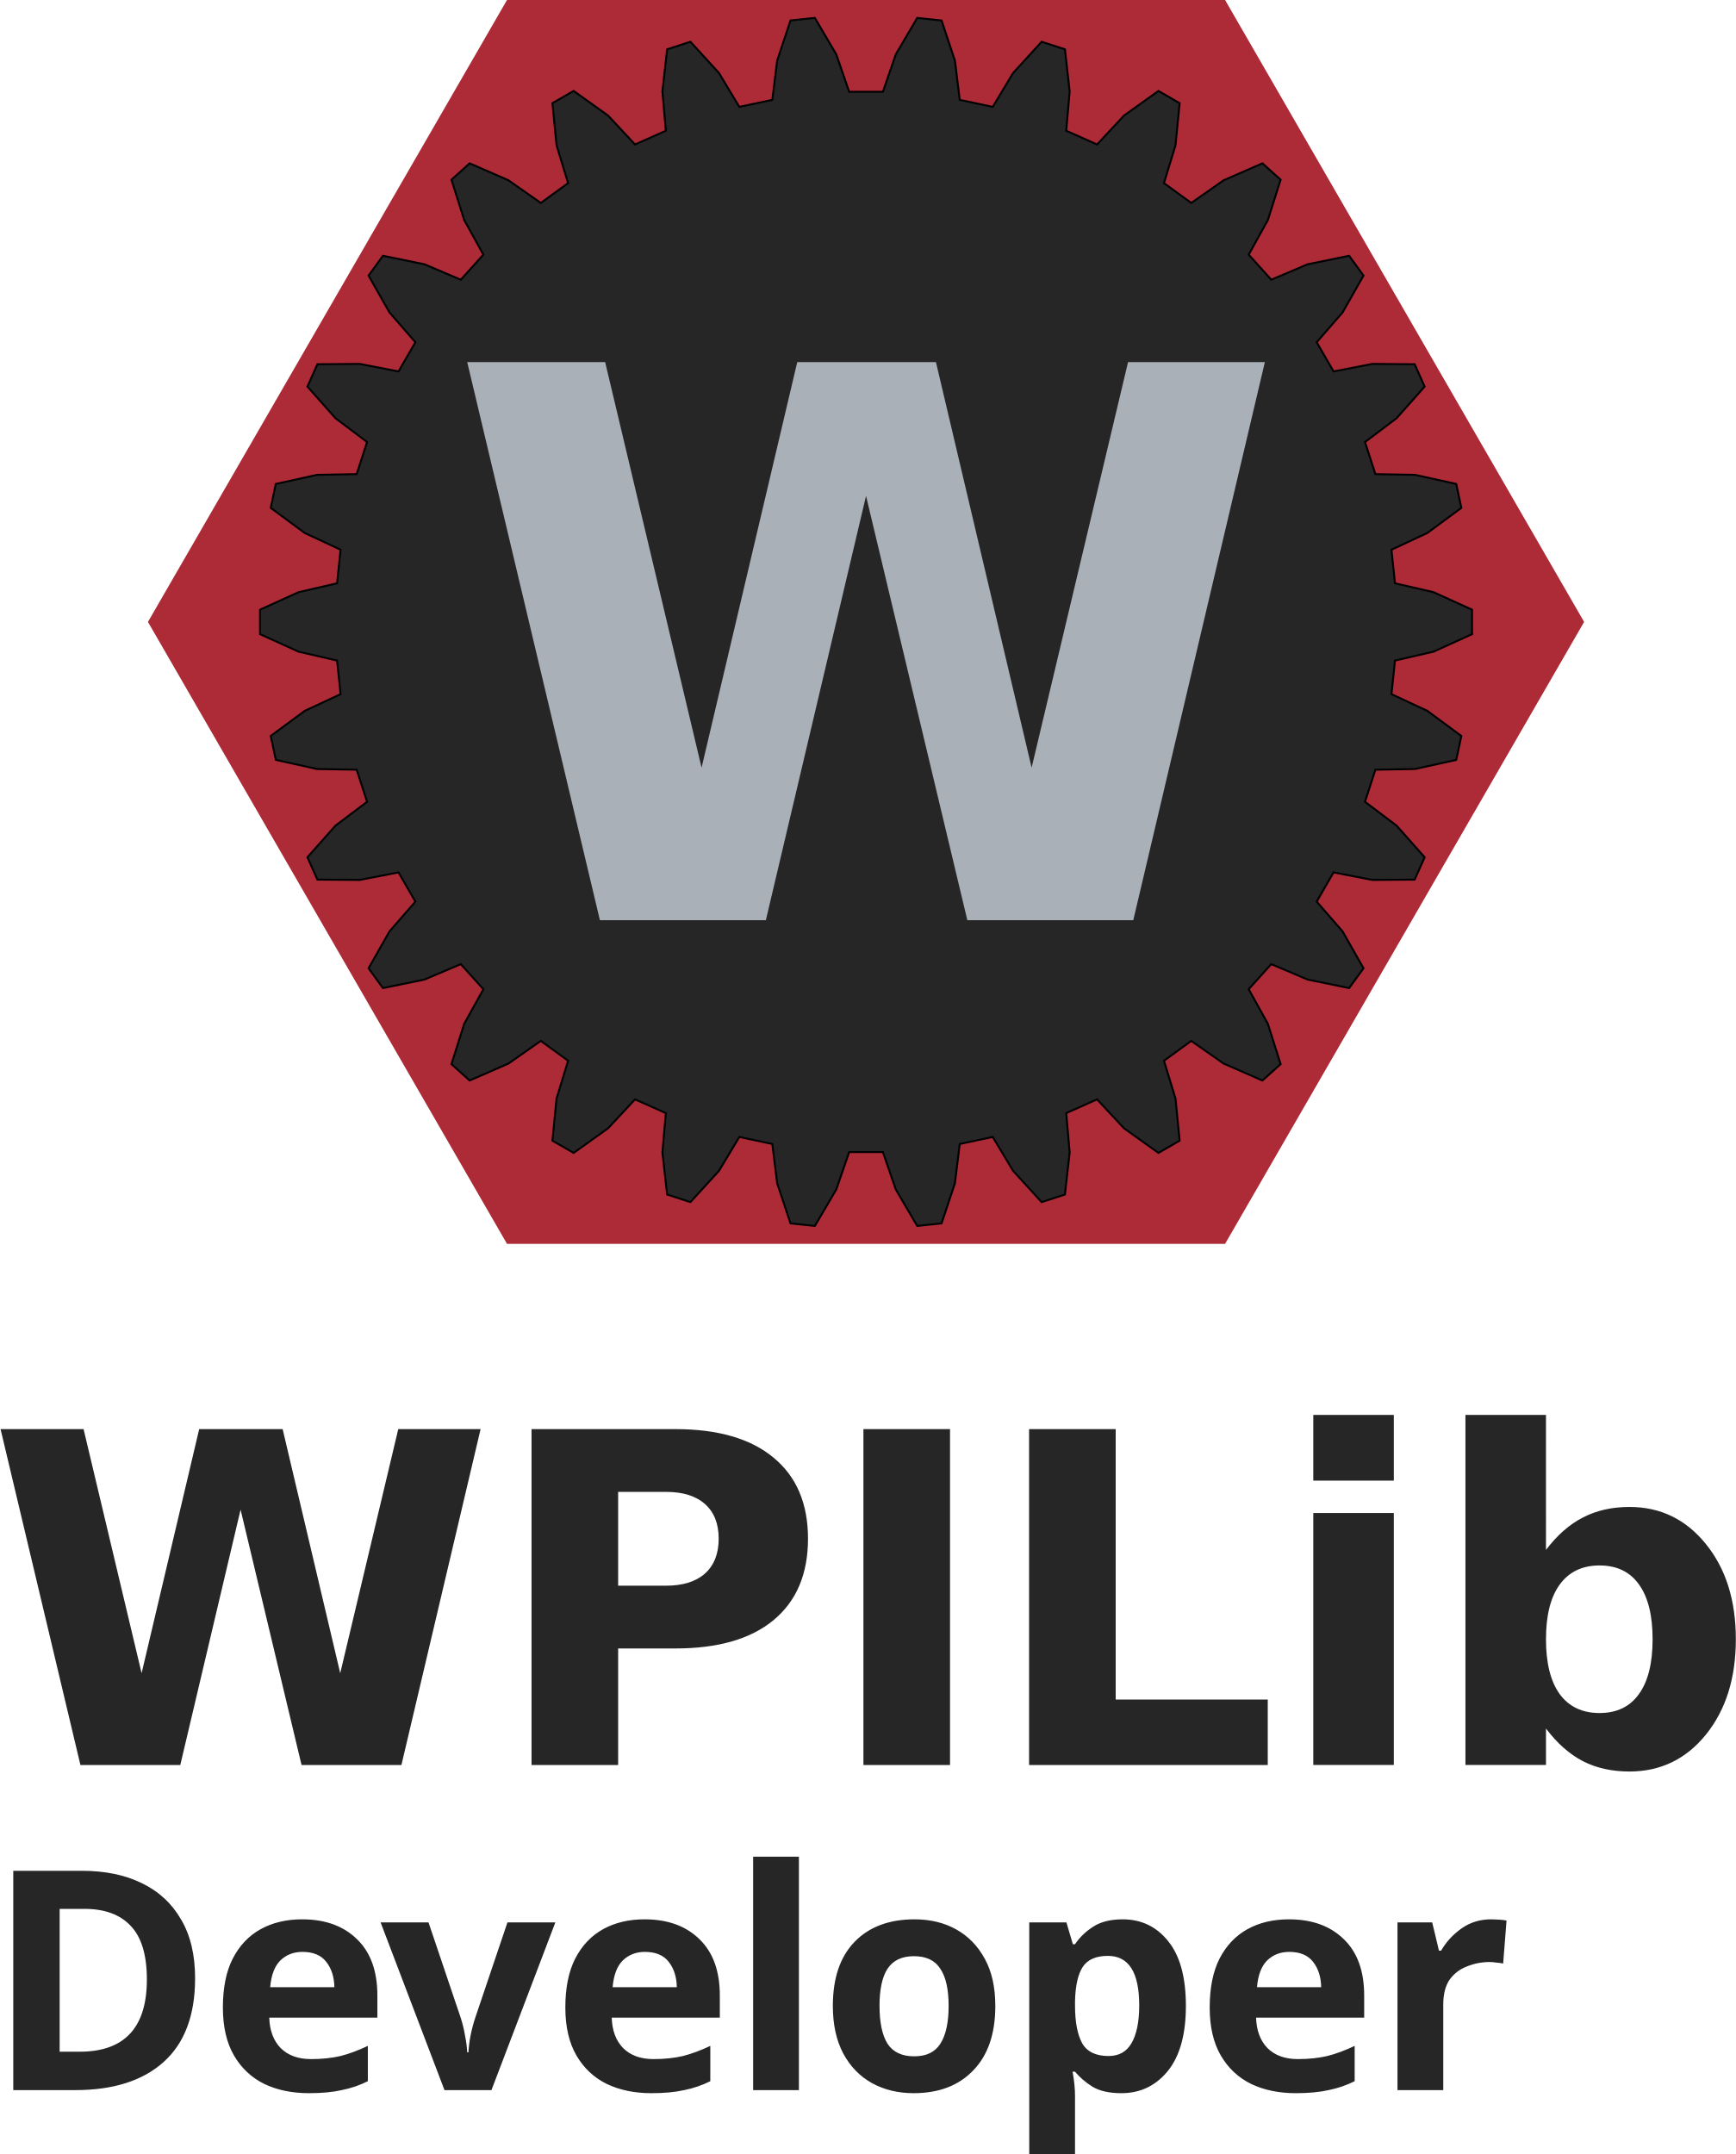
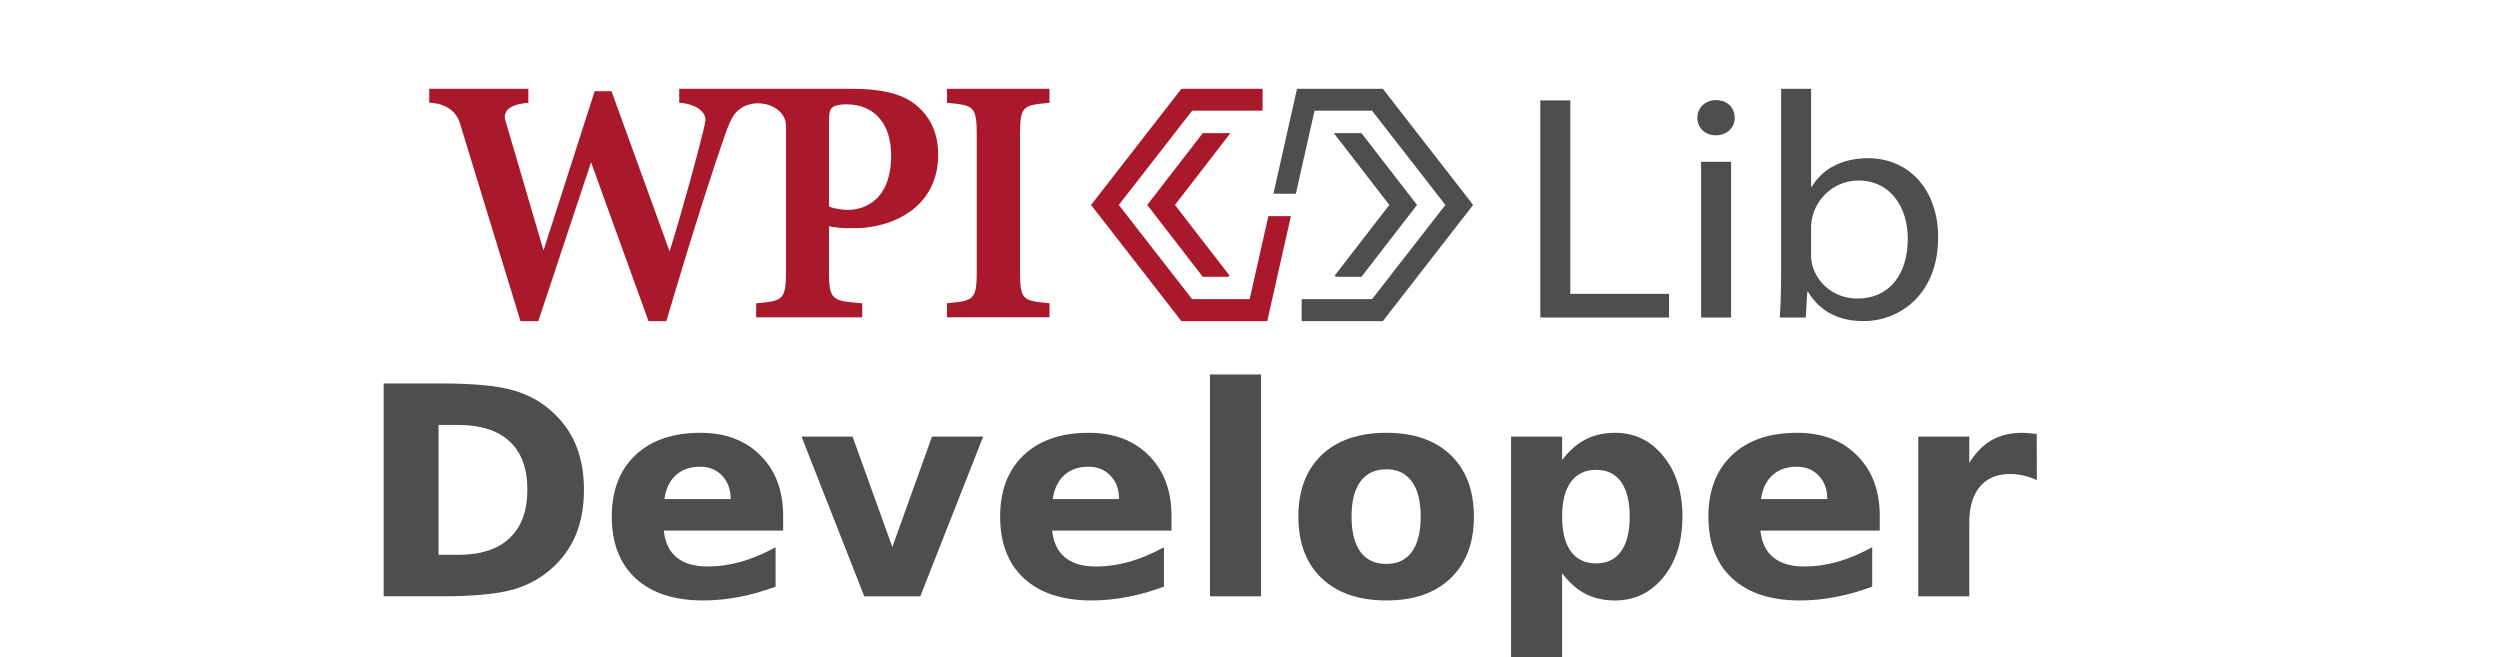
- <svg xmlns="http://www.w3.org/2000/svg" id="svg8" version="1.1" viewBox="0 0 239.272 296.872" height="1122.038" width="904.336">
-   <defs id="defs1" />
-   <g transform="translate(-7.912261,-2.389599)" id="layer1" style="display:inline">
-     <path d="m 176.769,173.82 -98.976,-10e-6 -49.488,-85.715 49.488,-85.715 98.976,4.9e-6 49.488,85.715 z" id="path32" style="fill:#ac2b37;fill-opacity:1;stroke-width:0.278" />
-   </g>
-   <g id="layer2" style="display:inline" transform="translate(-7.912261,82.94368)">
-     <g id="g848" transform="translate(127.2811,2.77148)">
-       <path id="path844" style="fill:#262626;fill-opacity:1;stroke:#000000;stroke-width:0.265" d="m 72.908,-5.325 5.308,1.226 5.312,2.412 v 3.375 l -5.312,2.412 -5.308,1.226 -0.486,4.626 4.938,2.302 4.694,3.464 -0.702,3.301 -5.697,1.255 -5.447,0.095 -1.437,4.423 4.351,3.279 3.872,4.364 -1.373,3.083 -5.834,0.043 -5.348,-1.04 -2.325,4.028 3.574,4.112 2.88,5.074 -1.984,2.73 -5.715,-1.171 -5.015,-2.129 -3.112,3.456 2.641,4.765 1.762,5.561 -2.508,2.258 -5.347,-2.334 -4.463,-3.125 -3.763,2.734 1.593,5.21 0.567,5.806 -2.922,1.687 -4.745,-3.394 -3.716,-3.985 -4.249,1.892 0.475,5.427 -0.652,5.797 -3.209,1.043 -3.935,-4.307 -2.806,-4.67 -4.549,0.967 -0.664,5.407 -1.843,5.535 -3.356,0.353 -2.954,-5.031 -1.774,-5.151 h -4.651 l -1.774,5.151 -2.954,5.031 -3.356,-0.353 -1.843,-5.535 -0.664,-5.407 -4.549,-0.967 -2.806,4.67 -3.935,4.307 -3.209,-1.043 -0.652,-5.797 0.475,-5.427 -4.249,-1.892 -3.716,3.985 -4.745,3.394 -2.922,-1.687 0.567,-5.806 1.593,-5.21 -3.763,-2.734 -4.463,3.125 -5.347,2.334 -2.508,-2.258 1.762,-5.561 2.641,-4.765 -3.112,-3.456 -5.015,2.129 -5.715,1.171 -1.984,-2.73 2.88,-5.074 3.574,-4.112 -2.325,-4.028 -5.348,1.04 -5.834,-0.043 -1.373,-3.083 3.872,-4.364 4.351,-3.279 -1.437,-4.423 -5.447,-0.095 -5.697,-1.255 -0.702,-3.301 4.694,-3.464 4.938,-2.302 -0.486,-4.626 -5.308,-1.226 -5.312,-2.412 v -3.375 l 5.312,-2.412 5.308,-1.226 0.486,-4.626 -4.938,-2.302 -4.694,-3.464 0.702,-3.301 5.697,-1.255 5.447,-0.095 1.437,-4.423 -4.351,-3.279 -3.872,-4.364 1.373,-3.083 5.834,-0.043 5.348,1.04 2.325,-4.028 -3.574,-4.112 -2.88,-5.074 1.984,-2.73 5.715,1.171 5.015,2.129 3.112,-3.456 -2.641,-4.765 -1.762,-5.561 2.508,-2.258 5.347,2.334 4.463,3.125 3.763,-2.734 -1.593,-5.21 -0.567,-5.806 2.922,-1.687 4.745,3.394 3.716,3.985 4.249,-1.892 -0.475,-5.427 0.652,-5.797 3.209,-1.043 3.935,4.307 2.806,4.67 4.549,-0.967 0.664,-5.407 1.843,-5.535 3.356,-0.353 2.954,5.031 1.774,5.151 h 4.651 l 1.774,-5.151 2.954,-5.031 3.356,0.353 1.843,5.535 0.664,5.407 4.549,0.967 2.806,-4.67 3.935,-4.307 3.209,1.043 0.652,5.797 -0.475,5.427 4.249,1.892 3.716,-3.985 4.745,-3.394 2.922,1.687 -0.567,5.806 -1.593,5.21 3.763,2.734 4.463,-3.125 5.347,-2.334 2.508,2.258 -1.762,5.561 -2.641,4.765 3.112,3.456 5.015,-2.129 5.715,-1.171 1.984,2.73 -2.88,5.074 -3.574,4.112 2.325,4.028 5.348,-1.04 5.834,0.043 1.373,3.083 -3.872,4.364 -4.351,3.279 1.437,4.423 5.447,0.095 5.697,1.255 0.702,3.301 -4.694,3.464 -4.938,2.302 z" />
+ <svg xmlns="http://www.w3.org/2000/svg" width="2465.961" height="647.928" viewBox="0 0 652.452 171.431" version="1.1" id="svg8">
+   <defs id="defs1">
+     <clipPath clipPathUnits="userSpaceOnUse" id="clipPath2">
+       <rect style="fill:#000000;stroke-width:0.12" id="rect2" width="172.356" height="32.28" x="220.773" y="7.926" />
+     </clipPath>
+   </defs>
+   <g id="text45" style="font-style:normal;font-variant:normal;font-weight:normal;font-stretch:normal;font-size:8.894px;line-height:125%;font-family:sans-serif;-inkscape-font-specification:sans-serif;letter-spacing:0px;word-spacing:0px;fill:#000000;fill-opacity:1;stroke:none;stroke-width:0.093px;stroke-linecap:butt;stroke-linejoin:miter;stroke-opacity:1" transform="matrix(2.855964,0,0,2.855964,-560.1324,74.53307)" />
+   <g id="g10" transform="matrix(1.578066,0,0,1.578066,112.0236,23.17422)">
+     <g id="g3">
+       <path class="st0" d="m 102.35,2.34 0.23,-0.02 V 0 H 85.62 v 2.32 l 0.23,0.02 c 4.24,0.39 4.7,0.59 4.7,5.37 v 22.36 c 0,4.78 -0.47,4.98 -4.7,5.37 l -0.23,0.02 v 2.32 h 16.96 v -2.32 l -0.23,-0.02 C 98.1,35.05 97.7,34.88 97.7,30.07 V 7.71 c 0.01,-4.81 0.4,-4.98 4.65,-5.37 z" id="path1" style="fill:#aa182c" />
+       <g id="g2">
+         <path class="st0" d="M 79.99,2.29 C 77.77,0.73 74.57,0 69.92,0 H 41.34 v 2.32 c 2.43,0.11 4.34,1.32 4.34,2.78 0,0.14 -0.02,0.26 -0.05,0.38 -0.06,0.37 -0.15,0.82 -0.27,1.31 -0.8,3.36 -3.33,12.81 -5.61,20.1 L 30.14,0.4 H 27.36 L 18.9,26.73 12.56,5.13 c 0,0 -0.92,-2.49 3.83,-2.81 V 0 H 0 v 2.31 c 0,0 3.89,-0.13 5.03,3.24 l 10.06,32.87 h 2.95 l 8.72,-26.27 9.5,26.27 h 2.95 C 44.17,21.65 47.55,11.47 48.72,8.19 49.47,5.97 50.02,4.66 50.8,3.84 51.66,2.95 52.93,2.4 54.34,2.4 56.91,2.4 59,4.02 59,6.08 v 24 c 0,4.78 -0.47,4.99 -4.7,5.37 l -0.23,0.02 v 2.32 h 17.54 v -2.32 l -0.24,-0.02 c -4.83,-0.38 -5.26,-0.57 -5.26,-5.37 v -7.35 c 0.42,0.08 0.83,0.15 1.27,0.2 0.86,0.12 1.8,0.12 2.49,0.12 0.7,0 1.62,0 2.5,-0.12 5.7,-0.66 11.8,-4.18 11.8,-12.06 0,-3.68 -1.41,-6.56 -4.18,-8.58 z M 69.36,20.02 c -1.48,0 -2.65,-0.29 -3.24,-0.55 V 5.07 c 0,-1.06 0.15,-1.64 0.5,-1.94 0.28,-0.28 1.02,-0.56 2.35,-0.56 4.64,0 7.42,3.17 7.42,8.46 -0.01,8.55 -5.86,8.99 -7.03,8.99 z" id="path2" style="fill:#aa182c" />
+       </g>
+     </g>
+     <g id="g6">
+       <g id="g5">
+         <path class="st1" d="M 188.71,33.91 V 1.92 h -4.96 v 35.91 h 21.28 v -3.92 z" id="path3" style="fill:#4d4e4e" />
+         <path class="st1" d="m 212.82,1.87 c -1.83,0 -3.1,1.3 -3.1,2.91 -0.01,1.59 1.21,2.91 3.01,2.91 1.98,0 3.17,-1.32 3.17,-2.91 -0.01,-1.64 -1.22,-2.91 -3.08,-2.91 z m -2.48,10.2 v 25.76 h 4.96 V 12.07 Z" id="path4" style="fill:#4d4e4e" />
+         <path class="st1" d="m 237.98,11.48 c -4.42,0 -7.59,1.82 -9.34,4.72 h -0.11 V 0 h -4.96 v 31.18 c 0,2.29 -0.09,4.88 -0.22,6.65 h 4.3 l 0.25,-4.24 h 0.13 c 2.06,3.36 5.23,4.83 9.18,4.83 6.11,0 12.33,-4.57 12.33,-13.82 0.03,-7.8 -4.75,-13.12 -11.56,-13.12 z m -1.77,23.21 c -3.6,0 -6.54,-2.23 -7.47,-5.48 -0.14,-0.54 -0.21,-1.12 -0.21,-1.7 v -4.63 c 0,-0.74 0.13,-1.38 0.28,-1.95 1,-3.53 4.17,-5.76 7.54,-5.76 5.33,0 8.17,4.44 8.17,9.62 0.01,5.9 -3.07,9.9 -8.31,9.9 z" id="path5" style="fill:#4d4e4e" />
+       </g>
+     </g>
+     <polygon class="st0" points="109.45,19.21 124.39,0 137.82,0 137.82,3.62 126.17,3.62 114.04,19.21 126.17,34.79 135.68,34.79 138.78,21.06 142.5,21.06 138.59,38.42 124.39,38.42 " id="polygon6" style="fill:#aa182c" />
+     <polygon class="st1" points="144.28,34.79 155.92,34.79 168.05,19.21 155.92,3.62 146.41,3.62 143.32,17.36 139.61,17.36 143.51,0 157.71,0 172.64,19.21 157.71,38.42 144.28,38.42 " id="polygon7" style="fill:#4d4e4e" />
+     <g id="g9">
+       <polygon class="st0" points="132.37,30.91 132.13,31.09 127.93,31.09 118.74,19.21 127.93,7.33 132.5,7.33 123.32,19.21 " id="polygon8" style="fill:#aa182c" />
+       <polygon class="st1" points="149.73,30.91 149.96,31.09 154.17,31.09 163.36,19.21 154.17,7.33 149.6,7.33 158.78,19.21 " id="polygon9" style="fill:#4d4e4e" />
    </g>
  </g>
-   <g id="layer3" transform="translate(-1.566963,102.6187)" style="display:inline">
-     <path style="font-weight:bold;font-size:63.5px;line-height:100%;font-family:'DejaVu Sans';-inkscape-font-specification:'DejaVu Sans Bold';text-align:center;letter-spacing:-0.794px;word-spacing:0px;text-anchor:middle;fill:#262626;stroke-width:0.265px" d="M 1.644,94.347 H 13.086 l 7.999,33.641 7.937,-33.641 h 11.503 l 7.937,33.641 7.999,-33.641 h 11.348 L 56.897,140.639 H 43.13 l -8.403,-35.192 -8.31,35.192 H 12.652 Z m 73.186,0 h 19.813 q 8.837,0 13.55,3.938 4.744,3.907 4.744,11.162 0,7.286 -4.744,11.224 -4.713,3.907 -13.55,3.907 h -7.875 v 16.061 H 74.831 Z m 11.937,8.651 v 12.929 h 6.604 q 3.473,0 5.364,-1.674 1.891,-1.705 1.891,-4.806 0,-3.101 -1.891,-4.775 -1.891,-1.674 -5.364,-1.674 z m 33.809,-8.651 h 11.937 v 46.292 h -11.937 z m 22.833,0 h 11.937 v 37.269 h 20.96 v 9.023 h -32.897 z m 39.173,11.565 h 11.1 v 34.726 h -11.1 z m 0,-13.519 h 11.1 v 9.054 h -11.1 z m 39.452,41.083 q 3.566,0 5.426,-2.604 1.891,-2.604 1.891,-7.565 0,-4.961 -1.891,-7.565 -1.86,-2.604 -5.426,-2.604 -3.566,0 -5.488,2.635 -1.891,2.604 -1.891,7.534 0,4.93 1.891,7.565 1.922,2.604 5.488,2.604 z m -7.379,-22.479 q 2.294,-3.039 5.085,-4.465 2.791,-1.457 6.418,-1.457 6.418,0 10.542,5.116 4.124,5.085 4.124,13.115 0,8.03 -4.124,13.146 -4.124,5.085 -10.542,5.085 -3.628,0 -6.418,-1.426 -2.791,-1.457 -5.085,-4.496 v 5.023 H 203.554 V 92.394 h 11.1 z" id="text4529" aria-label="WPILib" />
-     <g transform="translate(15.61484,-122.2923)" style="display:inline" id="g7">
-       <path d="M 50.35,69.576 H 69.361 L 82.653,125.475 95.841,69.576 h 19.114 l 13.189,55.898 13.292,-55.898 h 18.856 l -18.135,76.918 h -22.875 L 105.321,88.02 91.514,146.494 H 68.639 Z" style="font-weight:bold;fill:#a9b0b7;fill-opacity:1;stroke-width:1.099px" id="path4489" />
-     </g>
-     <text xml:space="preserve" style="font-style:normal;font-variant:normal;font-weight:normal;font-stretch:normal;font-size:25.4px;line-height:125%;font-family:sans-serif;-inkscape-font-specification:sans-serif;letter-spacing:0px;word-spacing:0px;fill:#000000;fill-opacity:1;stroke:none;stroke-width:0.265px;stroke-linecap:butt;stroke-linejoin:miter;stroke-opacity:1" x="13.001" y="83.778" id="text19">
-       <tspan x="13.001" y="83.778" style="font-weight:bold;stroke-width:0.265px" id="tspan21" />
-     </text>
-     <text xml:space="preserve" style="font-style:normal;font-variant:normal;font-weight:normal;font-stretch:normal;font-size:25.4px;line-height:125%;font-family:sans-serif;-inkscape-font-specification:sans-serif;letter-spacing:0px;word-spacing:0px;fill:#000000;fill-opacity:1;stroke:none;stroke-width:0.265px;stroke-linecap:butt;stroke-linejoin:miter;stroke-opacity:1" x="59.884" y="89.921" id="text29">
-       <tspan id="tspan27" x="59.884" y="89.921" style="stroke-width:0.265px" />
-     </text>
-     <text xml:space="preserve" style="font-style:normal;font-variant:normal;font-weight:normal;font-stretch:normal;font-size:25.4px;line-height:125%;font-family:sans-serif;-inkscape-font-specification:sans-serif;letter-spacing:0px;word-spacing:0px;fill:#000000;fill-opacity:1;stroke:none;stroke-width:0.265px;stroke-linecap:butt;stroke-linejoin:miter;stroke-opacity:1" x="24.952" y="71.623" id="text35">
-       <tspan id="tspan33" x="24.952" y="71.623" style="stroke-width:0.265px" />
-     </text>
-     <text xml:space="preserve" style="font-style:normal;font-variant:normal;font-weight:bold;font-stretch:normal;font-size:25.4px;line-height:125%;font-family:sans-serif;-inkscape-font-specification:'sans-serif Bold';letter-spacing:0px;word-spacing:0px;fill:#000000;fill-opacity:1;stroke:none;stroke-width:0.265px;stroke-linecap:butt;stroke-linejoin:miter;stroke-opacity:1" x="3.474" y="84.37" id="text52">
-       <tspan id="tspan49" x="3.474" y="84.37" style="font-style:normal;font-variant:normal;font-weight:bold;font-stretch:normal;font-family:sans-serif;-inkscape-font-specification:'sans-serif Bold';stroke-width:0.265px" />
-     </text>
-     <flowRoot xml:space="preserve" id="flowRoot66" style="font-style:normal;font-variant:normal;font-weight:normal;font-stretch:normal;font-size:96px;line-height:125%;font-family:sans-serif;-inkscape-font-specification:sans-serif;letter-spacing:0px;word-spacing:0px;fill:#000000;fill-opacity:1;stroke:none;stroke-width:1px;stroke-linecap:butt;stroke-linejoin:miter;stroke-opacity:1">
-       <flowRegion id="flowRegion68">
-         <rect id="rect70" width="225.287" height="291.319" x="-421.442" y="631.192" />
-       </flowRegion>
-       <flowPara id="flowPara72" />
-     </flowRoot>
-     <text xml:space="preserve" style="font-style:normal;font-variant:normal;font-weight:normal;font-stretch:normal;font-size:25.4px;line-height:125%;font-family:sans-serif;-inkscape-font-specification:sans-serif;letter-spacing:0px;word-spacing:0px;fill:#000000;fill-opacity:1;stroke:none;stroke-width:0.265px;stroke-linecap:butt;stroke-linejoin:miter;stroke-opacity:1" x="8.389" y="206.609" id="text4514">
-       <tspan id="tspan4512" x="8.389" y="206.609" style="stroke-width:0.265px" />
-     </text>
-     <path style="font-weight:bold;font-size:42.333px;line-height:125%;-inkscape-font-specification:sans-serif;letter-spacing:-0.529px;word-spacing:0px;fill:#262626;stroke-width:0.265px" d="m 28.457,170.038 q 0,7.662 -4.36,11.557 -4.318,3.852 -12.15,3.852 H 3.396 v -30.226 h 9.483 q 4.741,0 8.213,1.693 3.514,1.693 5.419,4.995 1.947,3.26 1.947,8.128 z m -6.646,0.169 q 0,-5.038 -2.201,-7.366 -2.201,-2.371 -6.392,-2.371 H 9.788 v 19.685 H 12.54 q 9.271,0 9.271,-9.948 z m 21.399,-8.297 q 4.784,0 7.578,2.752 2.794,2.709 2.794,7.747 v 3.048 H 38.68 q 0.085,2.667 1.566,4.191 1.524,1.524 4.191,1.524 2.244,0 4.064,-0.423 1.82,-0.466 3.768,-1.397 v 4.868 q -1.693,0.847 -3.598,1.228 -1.863,0.423 -4.53,0.423 -3.471,0 -6.138,-1.27 -2.667,-1.312 -4.191,-3.937 -1.524,-2.625 -1.524,-6.604 0,-4.064 1.355,-6.731 1.397,-2.709 3.852,-4.064 2.455,-1.355 5.715,-1.355 z m 0.042,4.487 q -1.82,0 -3.048,1.185 -1.185,1.185 -1.397,3.683 h 8.848 q -0.042,-2.117 -1.101,-3.471 -1.058,-1.397 -3.302,-1.397 z m 19.579,19.05 -8.805,-23.114 h 6.604 l 4.445,13.166 q 0.381,1.185 0.593,2.455 0.254,1.27 0.296,2.286 H 66.133 q 0.127,-2.286 0.931,-4.741 l 4.445,-13.166 h 6.604 l -8.805,23.114 z m 27.58,-23.537 q 4.784,0 7.578,2.752 2.794,2.709 2.794,7.747 v 3.048 H 85.882 q 0.085,2.667 1.566,4.191 1.524,1.524 4.191,1.524 2.244,0 4.064,-0.423 1.82,-0.466 3.768,-1.397 v 4.868 q -1.693,0.847 -3.598,1.228 -1.863,0.423 -4.53,0.423 -3.471,0 -6.138,-1.27 -2.667,-1.312 -4.191,-3.937 -1.524,-2.625 -1.524,-6.604 0,-4.064 1.355,-6.731 1.397,-2.709 3.852,-4.064 2.455,-1.355 5.715,-1.355 z m 0.042,4.487 q -1.82,0 -3.048,1.185 -1.185,1.185 -1.397,3.683 h 8.848 q -0.042,-2.117 -1.101,-3.471 -1.058,-1.397 -3.302,-1.397 z m 21.23,19.05 h -6.308 v -32.173 h 6.308 z m 27.072,-11.599 q 0,5.757 -3.048,8.89 -3.006,3.133 -8.213,3.133 -3.217,0 -5.757,-1.397 -2.498,-1.397 -3.937,-4.064 -1.439,-2.709 -1.439,-6.562 0,-5.757 3.006,-8.848 3.006,-3.09 8.255,-3.09 3.26,0 5.757,1.397 2.498,1.397 3.937,4.064 1.439,2.625 1.439,6.477 z m -15.96,0 q 0,3.429 1.101,5.207 1.143,1.736 3.683,1.736 2.498,0 3.598,-1.736 1.143,-1.778 1.143,-5.207 0,-3.429 -1.143,-5.122 -1.101,-1.736 -3.641,-1.736 -2.498,0 -3.641,1.736 -1.101,1.693 -1.101,5.122 z m 33.507,-11.938 q 3.895,0 6.308,3.048 2.413,3.006 2.413,8.89 0,5.884 -2.498,8.975 -2.498,3.048 -6.392,3.048 -2.498,0 -3.979,-0.889 -1.482,-0.931 -2.413,-2.074 h -0.339 q 0.339,1.778 0.339,3.387 v 9.313 h -6.308 v -33.274 h 5.122 l 0.889,3.006 h 0.296 q 0.931,-1.397 2.498,-2.413 1.566,-1.016 4.064,-1.016 z m -2.032,5.038 q -2.455,0 -3.471,1.524 -0.974,1.524 -1.058,4.657 v 0.677 q 0,3.344 0.974,5.165 1.016,1.778 3.641,1.778 2.159,0 3.175,-1.778 1.058,-1.82 1.058,-5.207 0,-6.816 -4.318,-6.816 z m 24.955,-5.038 q 4.784,0 7.578,2.752 2.794,2.709 2.794,7.747 v 3.048 h -14.901 q 0.085,2.667 1.566,4.191 1.524,1.524 4.191,1.524 2.244,0 4.064,-0.423 1.82,-0.466 3.768,-1.397 v 4.868 q -1.693,0.847 -3.598,1.228 -1.863,0.423 -4.53,0.423 -3.471,0 -6.138,-1.27 -2.667,-1.312 -4.191,-3.937 -1.524,-2.625 -1.524,-6.604 0,-4.064 1.355,-6.731 1.397,-2.709 3.852,-4.064 2.455,-1.355 5.715,-1.355 z m 0.042,4.487 q -1.82,0 -3.048,1.185 -1.185,1.185 -1.397,3.683 h 8.848 q -0.042,-2.117 -1.101,-3.471 -1.058,-1.397 -3.302,-1.397 z m 27.834,-4.487 q 0.466,0 1.101,0.042 0.635,0.042 1.016,0.127 l -0.466,5.927 q -0.296,-0.085 -0.889,-0.127 -0.55,-0.085 -0.974,-0.085 -1.609,0 -3.09,0.593 -1.482,0.55 -2.413,1.82 -0.889,1.27 -0.889,3.471 v 11.769 h -6.308 v -23.114 h 4.784 l 0.931,3.895 h 0.296 q 1.016,-1.778 2.794,-3.048 1.778,-1.27 4.106,-1.27 z" id="text4518" aria-label="Developer" />
+   <g id="text49" style="font-style:normal;font-variant:normal;font-weight:normal;font-stretch:normal;font-size:8.894px;line-height:125%;font-family:sans-serif;-inkscape-font-specification:sans-serif;letter-spacing:0px;word-spacing:0px;fill:#4d4e4e;fill-opacity:1;stroke:none;stroke-width:0.093px;stroke-linecap:butt;stroke-linejoin:miter;stroke-opacity:1" aria-label="WPILib Developer" transform="matrix(2.855964,0,0,2.855964,-541.1726,72.71546)" clip-path="url(#clipPath2)">
+     <path id="path25" style="font-style:normal;font-variant:normal;font-weight:bold;font-stretch:normal;font-size:26.681px;line-height:125%;font-family:'DejaVu Sans';-inkscape-font-specification:'DejaVu Sans Bold';fill:#4d4e4e;fill-opacity:1;stroke-width:0.093px" d="m 222.894,-23.771 h 4.807 l 3.361,14.135 3.335,-14.135 h 4.833 l 3.335,14.135 3.361,-14.135 h 4.768 l -4.586,19.451 h -5.784 l -3.531,-14.787 -3.491,14.787 h -5.784 z" />
+     <path id="path27" style="font-style:normal;font-variant:normal;font-weight:bold;font-stretch:normal;font-size:26.681px;line-height:125%;font-family:'DejaVu Sans';-inkscape-font-specification:'DejaVu Sans Bold';fill:#4d4e4e;fill-opacity:1;stroke-width:0.093px" d="m 253.992,-23.771 h 8.325 q 3.713,0 5.693,1.655 1.993,1.642 1.993,4.69 0,3.062 -1.993,4.716 -1.98,1.642 -5.693,1.642 h -3.309 v 6.748 h -5.016 z m 5.016,3.635 v 5.433 h 2.775 q 1.459,0 2.254,-0.704 0.795,-0.717 0.795,-2.019 0,-1.303 -0.795,-2.006 -0.795,-0.704 -2.254,-0.704 z" />
+     <path id="path29" style="font-style:normal;font-variant:normal;font-weight:bold;font-stretch:normal;font-size:26.681px;line-height:125%;font-family:'DejaVu Sans';-inkscape-font-specification:'DejaVu Sans Bold';fill:#4d4e4e;fill-opacity:1;stroke-width:0.093px" d="m 273.533,-23.771 h 5.016 v 19.451 h -5.016 z" />
+     <path id="path31" style="font-style:normal;font-variant:normal;font-weight:bold;font-stretch:normal;font-size:26.681px;line-height:125%;font-family:'DejaVu Sans';-inkscape-font-specification:'DejaVu Sans Bold';fill:#4d4e4e;fill-opacity:1;stroke-width:0.093px" d="m 283.487,-23.771 h 5.016 v 15.659 h 8.807 v 3.791 h -13.823 z" />
+     <path id="path33" style="font-style:normal;font-variant:normal;font-weight:bold;font-stretch:normal;font-size:26.681px;line-height:125%;font-family:'DejaVu Sans';-inkscape-font-specification:'DejaVu Sans Bold';fill:#4d4e4e;fill-opacity:1;stroke-width:0.093px" d="m 300.267,-18.912 h 4.664 v 14.591 h -4.664 z m 0,-5.68 h 4.664 v 3.804 h -4.664 z" />
+     <path id="path35" style="font-style:normal;font-variant:normal;font-weight:bold;font-stretch:normal;font-size:26.681px;line-height:125%;font-family:'DejaVu Sans';-inkscape-font-specification:'DejaVu Sans Bold';fill:#4d4e4e;fill-opacity:1;stroke-width:0.093px" d="m 317.203,-7.33 q 1.498,0 2.28,-1.094 0.795,-1.094 0.795,-3.179 0,-2.084 -0.795,-3.179 -0.782,-1.094 -2.28,-1.094 -1.498,0 -2.306,1.107 -0.795,1.094 -0.795,3.166 0,2.071 0.795,3.179 0.808,1.094 2.306,1.094 z m -3.101,-9.445 q 0.964,-1.277 2.137,-1.876 1.173,-0.612 2.697,-0.612 2.697,0 4.429,2.15 1.733,2.137 1.733,5.511 0,3.374 -1.733,5.524 -1.733,2.137 -4.429,2.137 -1.524,0 -2.697,-0.599 -1.173,-0.612 -2.137,-1.889 v 2.111 h -4.664 V -24.592 h 4.664 z" />
+     <path id="path37" style="font-style:normal;font-variant:normal;font-weight:bold;font-stretch:normal;font-size:26.681px;line-height:125%;font-family:'DejaVu Sans';-inkscape-font-specification:'DejaVu Sans Bold';fill:#4d4e4e;fill-opacity:1;stroke-width:0.093px" d="m 229.564,13.371 v 11.868 h 1.798 q 3.075,0 4.69,-1.524 1.628,-1.524 1.628,-4.429 0,-2.892 -1.615,-4.403 -1.615,-1.511 -4.703,-1.511 z m -5.016,-3.791 h 5.289 q 4.429,0 6.592,0.638 2.176,0.625 3.726,2.137 1.368,1.316 2.032,3.035 0.664,1.72 0.664,3.895 0,2.202 -0.664,3.934 -0.664,1.72 -2.032,3.035 -1.563,1.511 -3.752,2.15 -2.189,0.625 -6.566,0.625 h -5.289 z" />
+     <path id="path39" style="font-style:normal;font-variant:normal;font-weight:bold;font-stretch:normal;font-size:26.681px;line-height:125%;font-family:'DejaVu Sans';-inkscape-font-specification:'DejaVu Sans Bold';fill:#4d4e4e;fill-opacity:1;stroke-width:0.093px" d="m 261.053,21.696 v 1.329 h -10.904 q 0.169,1.642 1.186,2.462 1.016,0.821 2.84,0.821 1.472,0 3.009,-0.43 1.55,-0.443 3.179,-1.329 v 3.596 q -1.655,0.625 -3.309,0.938 -1.655,0.326 -3.309,0.326 -3.96,0 -6.162,-2.006 -2.189,-2.019 -2.189,-5.654 0,-3.57 2.15,-5.615 2.163,-2.045 5.941,-2.045 3.439,0 5.498,2.071 2.071,2.071 2.071,5.537 z m -4.794,-1.55 q 0,-1.329 -0.782,-2.137 -0.769,-0.821 -2.019,-0.821 -1.355,0 -2.202,0.769 -0.847,0.756 -1.055,2.189 z" />
+     <path id="path41" style="font-style:normal;font-variant:normal;font-weight:bold;font-stretch:normal;font-size:26.681px;line-height:125%;font-family:'DejaVu Sans';-inkscape-font-specification:'DejaVu Sans Bold';fill:#4d4e4e;fill-opacity:1;stroke-width:0.093px" d="m 262.733,14.439 h 4.664 l 3.635,10.084 3.622,-10.084 h 4.677 l -5.745,14.591 h -5.12 z" />
+     <path id="path43" style="font-style:normal;font-variant:normal;font-weight:bold;font-stretch:normal;font-size:26.681px;line-height:125%;font-family:'DejaVu Sans';-inkscape-font-specification:'DejaVu Sans Bold';fill:#4d4e4e;fill-opacity:1;stroke-width:0.093px" d="m 296.541,21.696 v 1.329 h -10.904 q 0.169,1.642 1.186,2.462 1.016,0.821 2.84,0.821 1.472,0 3.009,-0.43 1.55,-0.443 3.179,-1.329 v 3.596 q -1.655,0.625 -3.309,0.938 -1.655,0.326 -3.309,0.326 -3.96,0 -6.162,-2.006 -2.189,-2.019 -2.189,-5.654 0,-3.57 2.15,-5.615 2.163,-2.045 5.941,-2.045 3.439,0 5.498,2.071 2.071,2.071 2.071,5.537 z m -4.794,-1.55 q 0,-1.329 -0.782,-2.137 -0.769,-0.821 -2.019,-0.821 -1.355,0 -2.202,0.769 -0.847,0.756 -1.055,2.189 z" />
+     <path id="path45" style="font-style:normal;font-variant:normal;font-weight:bold;font-stretch:normal;font-size:26.681px;line-height:125%;font-family:'DejaVu Sans';-inkscape-font-specification:'DejaVu Sans Bold';fill:#4d4e4e;fill-opacity:1;stroke-width:0.093px" d="m 300.058,8.759 h 4.664 V 29.031 h -4.664 z" />
+     <path id="path47" style="font-style:normal;font-variant:normal;font-weight:bold;font-stretch:normal;font-size:26.681px;line-height:125%;font-family:'DejaVu Sans';-inkscape-font-specification:'DejaVu Sans Bold';fill:#4d4e4e;fill-opacity:1;stroke-width:0.093px" d="m 316.174,17.423 q -1.55,0 -2.371,1.12 -0.808,1.107 -0.808,3.205 0,2.097 0.808,3.218 0.821,1.107 2.371,1.107 1.524,0 2.332,-1.107 0.808,-1.12 0.808,-3.218 0,-2.097 -0.808,-3.205 -0.808,-1.12 -2.332,-1.12 z m 0,-3.335 q 3.765,0 5.876,2.032 2.124,2.032 2.124,5.628 0,3.596 -2.124,5.628 -2.111,2.032 -5.876,2.032 -3.778,0 -5.915,-2.032 -2.124,-2.032 -2.124,-5.628 0,-3.596 2.124,-5.628 2.137,-2.032 5.915,-2.032 z" />
+     <path id="path49" style="font-style:normal;font-variant:normal;font-weight:bold;font-stretch:normal;font-size:26.681px;line-height:125%;font-family:'DejaVu Sans';-inkscape-font-specification:'DejaVu Sans Bold';fill:#4d4e4e;fill-opacity:1;stroke-width:0.093px" d="m 332.237,26.92 v 7.66 h -4.664 V 14.439 h 4.664 v 2.137 q 0.964,-1.277 2.137,-1.876 1.173,-0.612 2.697,-0.612 2.697,0 4.429,2.15 1.733,2.137 1.733,5.511 0,3.374 -1.733,5.524 -1.733,2.137 -4.429,2.137 -1.524,0 -2.697,-0.599 -1.173,-0.612 -2.137,-1.889 z m 3.101,-9.445 q -1.498,0 -2.306,1.107 -0.795,1.094 -0.795,3.166 0,2.071 0.795,3.179 0.808,1.094 2.306,1.094 1.498,0 2.28,-1.094 0.795,-1.094 0.795,-3.179 0,-2.084 -0.795,-3.179 -0.782,-1.094 -2.28,-1.094 z" />
+     <path id="path51" style="font-style:normal;font-variant:normal;font-weight:bold;font-stretch:normal;font-size:26.681px;line-height:125%;font-family:'DejaVu Sans';-inkscape-font-specification:'DejaVu Sans Bold';fill:#4d4e4e;fill-opacity:1;stroke-width:0.093px" d="m 361.263,21.696 v 1.329 h -10.904 q 0.169,1.642 1.186,2.462 1.016,0.821 2.84,0.821 1.472,0 3.009,-0.43 1.55,-0.443 3.179,-1.329 v 3.596 q -1.655,0.625 -3.309,0.938 -1.655,0.326 -3.309,0.326 -3.96,0 -6.162,-2.006 -2.189,-2.019 -2.189,-5.654 0,-3.57 2.15,-5.615 2.163,-2.045 5.941,-2.045 3.439,0 5.498,2.071 2.071,2.071 2.071,5.537 z m -4.794,-1.55 q 0,-1.329 -0.782,-2.137 -0.769,-0.821 -2.019,-0.821 -1.355,0 -2.202,0.769 -0.847,0.756 -1.055,2.189 z" />
+     <path id="path53" style="font-style:normal;font-variant:normal;font-weight:bold;font-stretch:normal;font-size:26.681px;line-height:125%;font-family:'DejaVu Sans';-inkscape-font-specification:'DejaVu Sans Bold';fill:#4d4e4e;fill-opacity:1;stroke-width:0.093px" d="m 375.62,18.413 q -0.612,-0.287 -1.225,-0.417 -0.599,-0.143 -1.212,-0.143 -1.798,0 -2.775,1.159 -0.964,1.146 -0.964,3.296 v 6.722 h -4.664 V 14.439 h 4.664 v 2.397 q 0.899,-1.433 2.058,-2.084 1.173,-0.664 2.801,-0.664 0.234,0 0.508,0.026 0.274,0.013 0.795,0.078 z" />
  </g>
</svg>
